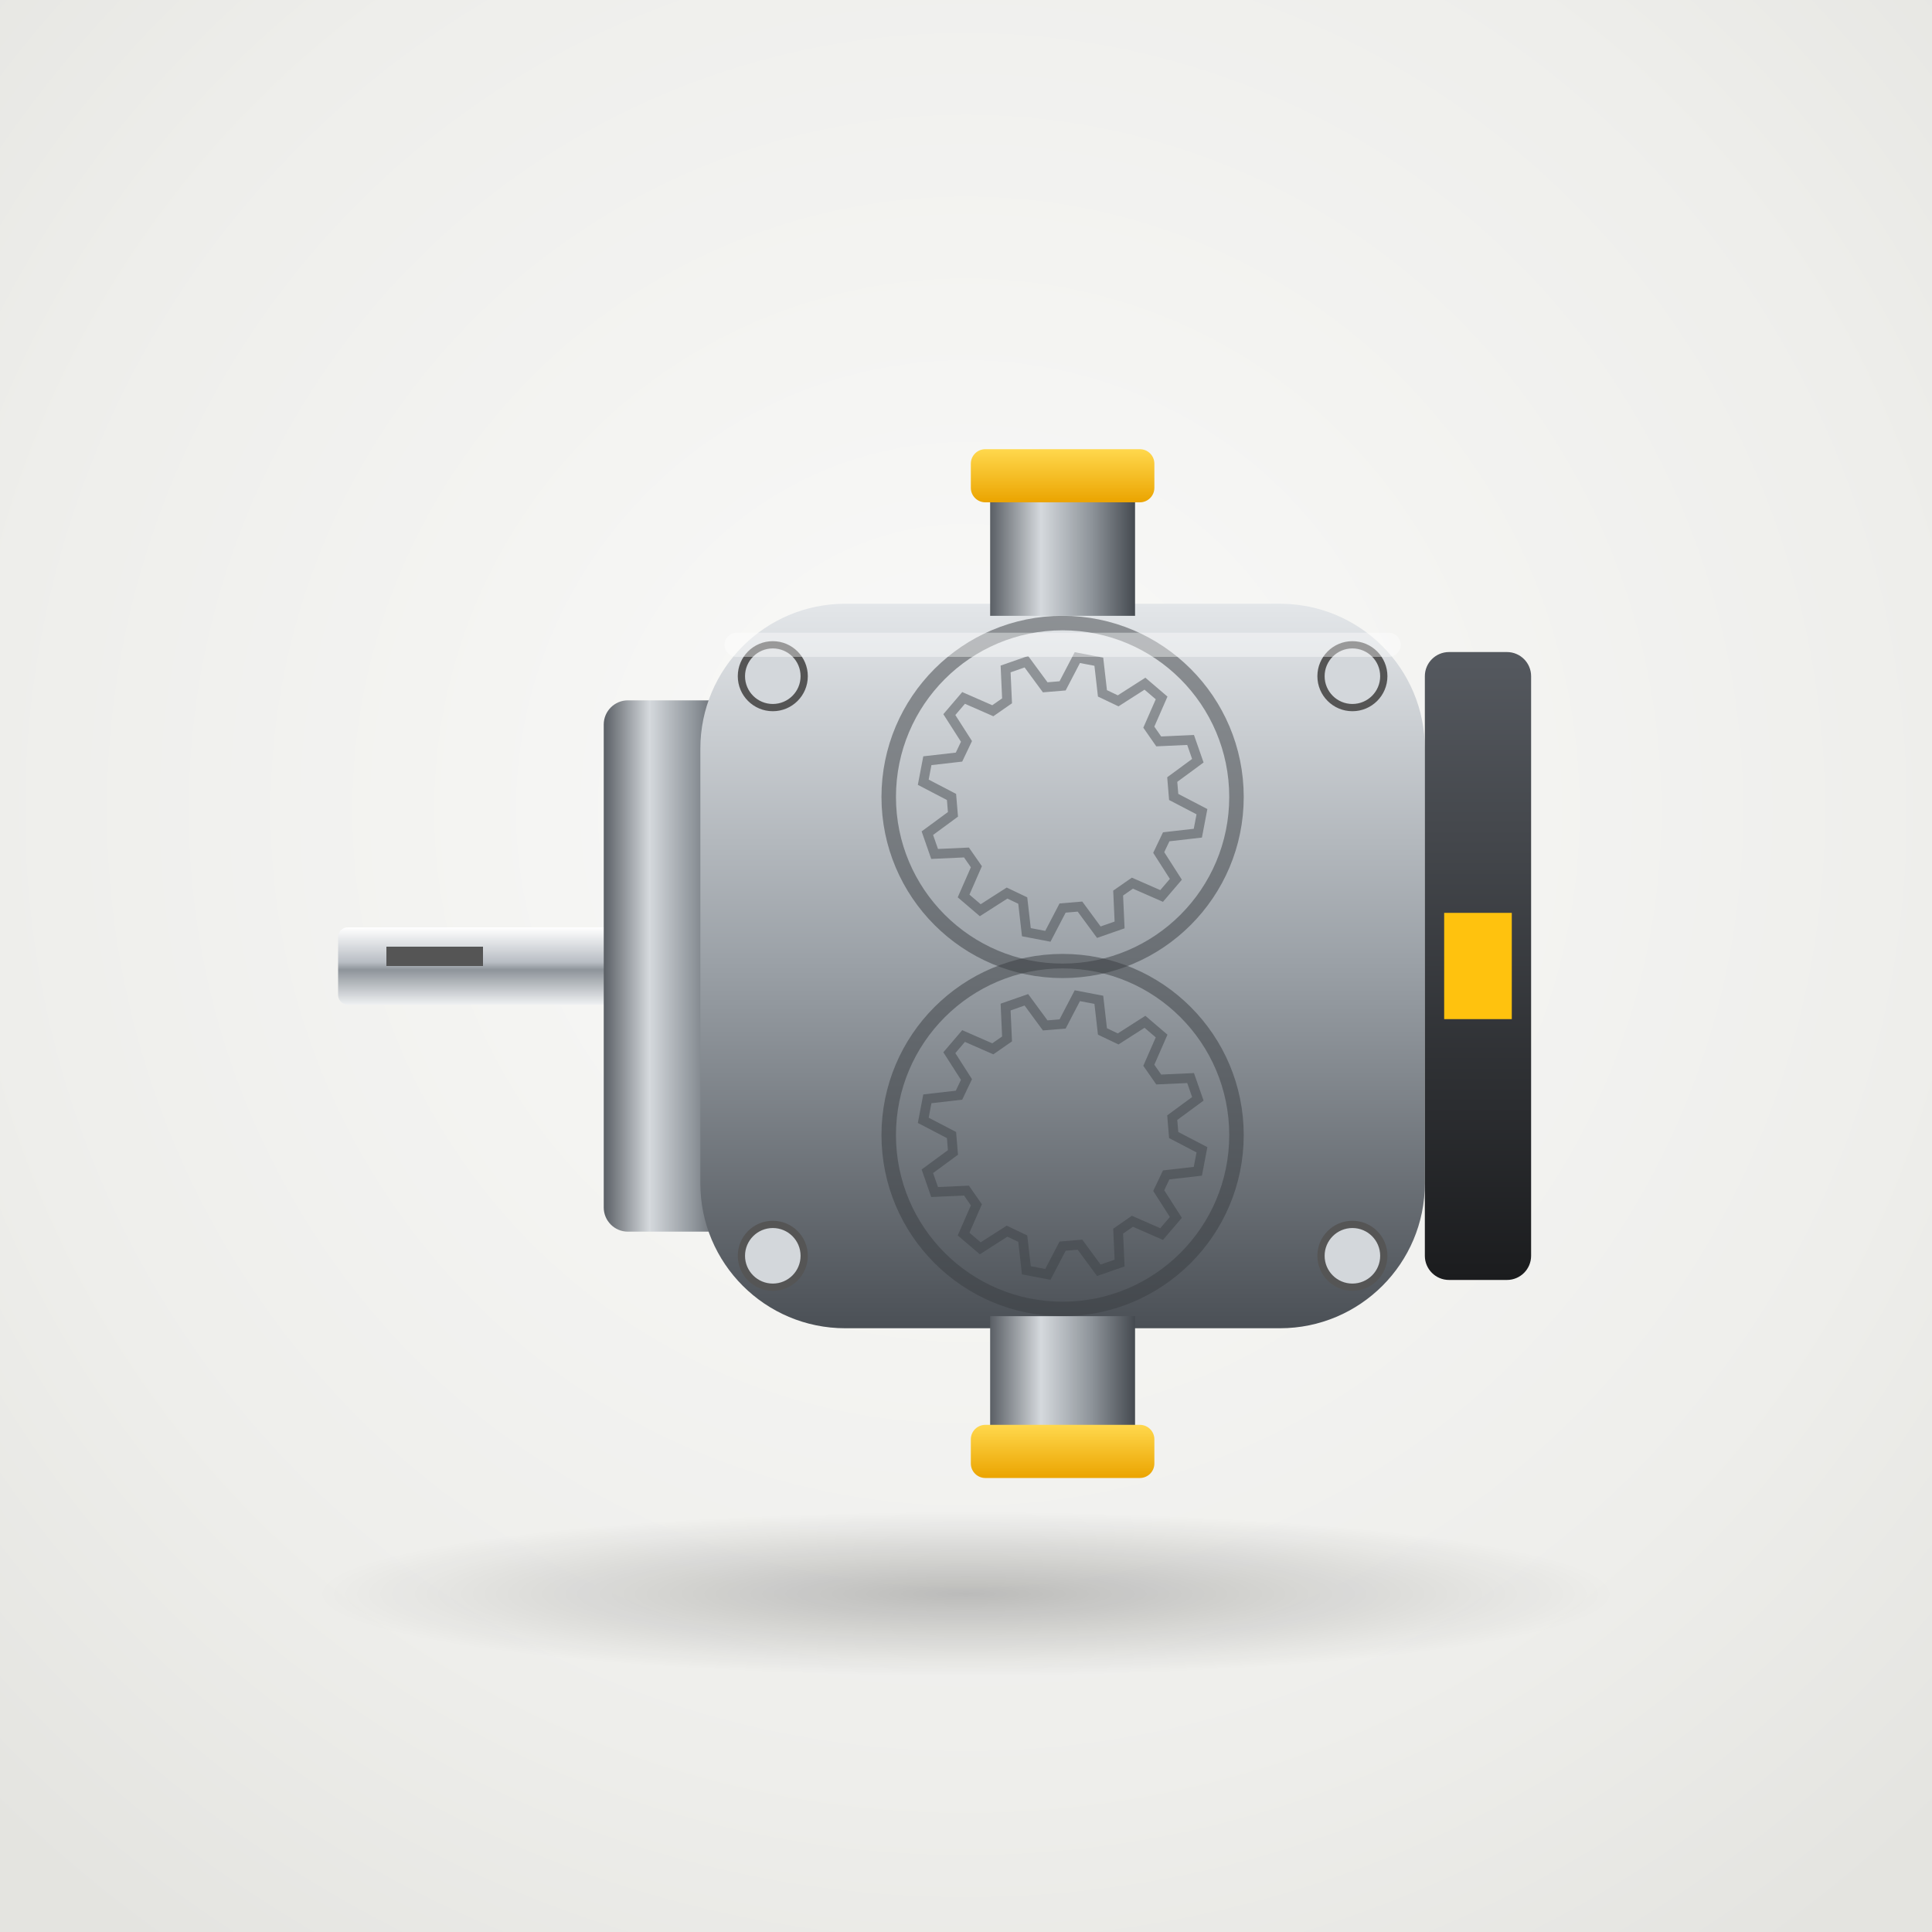
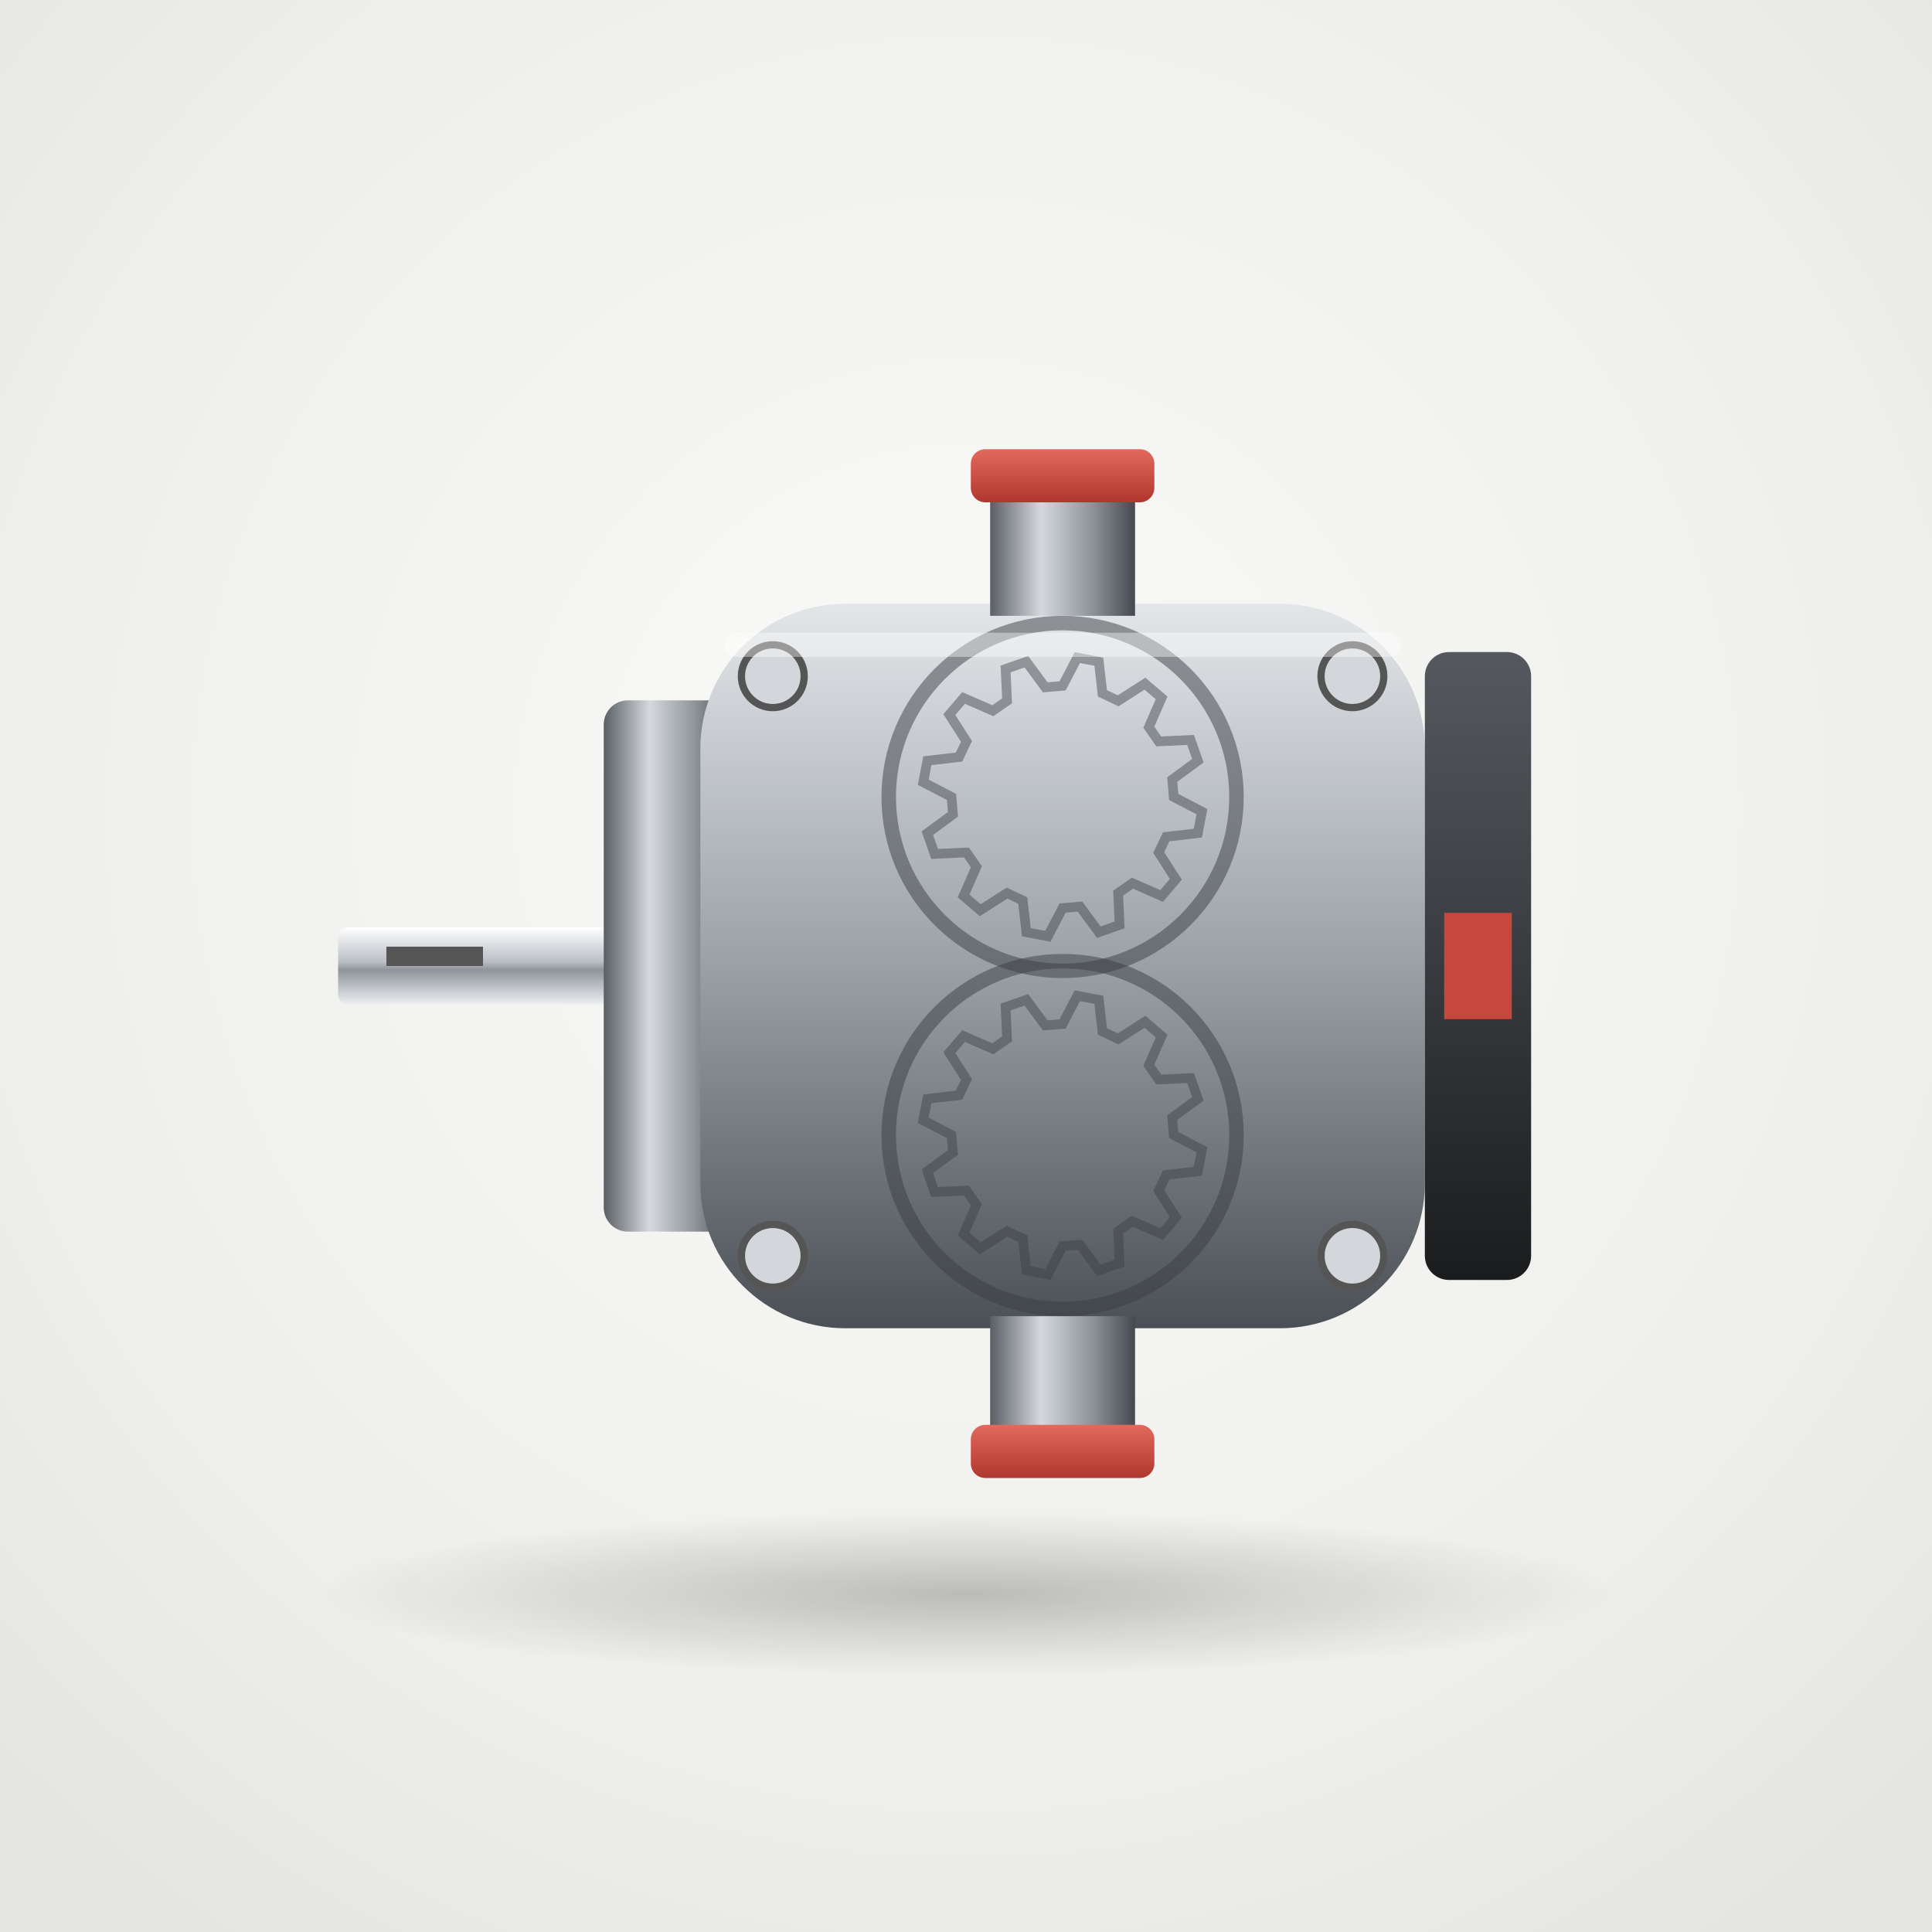
<svg xmlns="http://www.w3.org/2000/svg" viewBox="0 0 800 800" width="800" height="800">
  <defs>
    <radialGradient id="bg" cx="50%" cy="42%" r="72%">
      <stop offset="0" stop-color="#FAFAF9" />
      <stop offset=".7" stop-color="#EEEEEB" />
      <stop offset="1" stop-color="#E4E4E0" />
    </radialGradient>
    <radialGradient id="shadow">
      <stop offset="0" stop-color="#000" stop-opacity=".22" />
      <stop offset="1" stop-color="#000" stop-opacity="0" />
    </radialGradient>
    <linearGradient id="steel" x1="0" y1="0" x2="0" y2="1">
      <stop offset="0" stop-color="#E3E6E9" />
      <stop offset=".5" stop-color="#9AA0A6" />
      <stop offset="1" stop-color="#4B5056" />
    </linearGradient>
    <linearGradient id="steelX" x1="0" y1="0" x2="1" y2="0">
      <stop offset="0" stop-color="#5A5F65" />
      <stop offset=".35" stop-color="#D5D9DD" />
      <stop offset=".7" stop-color="#8E949A" />
      <stop offset="1" stop-color="#454A50" />
    </linearGradient>
    <linearGradient id="chrome" x1="0" y1="0" x2="0" y2="1">
      <stop offset="0" stop-color="#FFFFFF" />
      <stop offset=".45" stop-color="#B9BEC4" />
      <stop offset=".55" stop-color="#8E949A" />
      <stop offset="1" stop-color="#EEF0F2" />
    </linearGradient>
    <linearGradient id="dark" x1="0" y1="0" x2="0" y2="1">
      <stop offset="0" stop-color="#55595F" />
      <stop offset="1" stop-color="#1B1C1E" />
    </linearGradient>
    <linearGradient id="rubber" x1="0" y1="0" x2="0" y2="1">
      <stop offset="0" stop-color="#3C3C3C" />
      <stop offset="1" stop-color="#121212" />
    </linearGradient>
    <linearGradient id="yel" x1="0" y1="0" x2="0" y2="1">
-       <stop offset="0" stop-color="#FFD84D" />
-       <stop offset="1" stop-color="#EBA400" />
+       <stop offset="0" stop-color="#E3695E" />
+       <stop offset="1" stop-color="#B0372D" />
    </linearGradient>
    <linearGradient id="yelX" x1="0" y1="0" x2="1" y2="0">
-       <stop offset="0" stop-color="#B07800" />
-       <stop offset=".35" stop-color="#FFDB5C" />
-       <stop offset=".7" stop-color="#F2AE00" />
-       <stop offset="1" stop-color="#8F6200" />
+       <stop offset="0" stop-color="#8A2A22" />
+       <stop offset=".35" stop-color="#E8766B" />
+       <stop offset=".7" stop-color="#C8473D" />
+       <stop offset="1" stop-color="#76231C" />
    </linearGradient>
    <radialGradient id="ball" cx="35%" cy="35%" r="70%">
      <stop offset="0" stop-color="#FFFFFF" />
      <stop offset=".5" stop-color="#A3A9AF" />
      <stop offset="1" stop-color="#454A50" />
    </radialGradient>
    <pattern id="grid" width="40" height="40" patternUnits="userSpaceOnUse">
      <path d="M40 0H0V40" fill="none" stroke="#000" stroke-opacity=".045" />
    </pattern>
    <pattern id="hz" width="36" height="36" patternUnits="userSpaceOnUse" patternTransform="rotate(45)">
-       <rect width="36" height="36" fill="#FFC20E" />
-       <rect width="18" height="36" fill="#111" />
+       <rect width="36" height="36" fill="#FFFFFF" />
+       <rect width="18" height="36" fill="#C8473D" />
    </pattern>
  </defs>
  <rect width="800" height="800" fill="url(#bg)" />
  <ellipse cx="400" cy="660" rx="270" ry="34" fill="url(#shadow)" />
  <rect x="140" y="384" width="130" height="32" rx="4" fill="url(#chrome)" />
  <rect x="160" y="392" width="40" height="8" fill="#555" />
  <rect x="250" y="290" width="54" height="220" rx="10" fill="url(#steelX)" />
  <rect x="290" y="250" width="300" height="300" rx="60" fill="url(#steel)" />
  <circle cx="440" cy="330" r="72" fill="none" stroke="#3A3E43" stroke-width="6" stroke-opacity=".5" />
  <circle cx="440" cy="470" r="72" fill="none" stroke="#3A3E43" stroke-width="6" stroke-opacity=".5" />
  <path d="M486,330L497.7,336.1L496,345L482.9,346.5L479.8,353L486.9,364.1L481,371L468.9,365.7L463,369.8L463.6,383L455,386L447.2,375.4L440,376L433.9,387.7L425,386L423.5,372.9L417,369.8L405.9,376.9L399,371L404.3,358.9L400.2,353L387,353.6L384,345L394.6,337.2L394,330L382.3,323.9L384,315L397.1,313.5L400.2,307L393.1,295.9L399,289L411.1,294.3L417,290.2L416.4,277L425,274L432.8,284.6L440,284L446.1,272.3L455,274L456.5,287.1L463,290.2L474.1,283.1L481,289L475.7,301.1L479.8,307L493,306.4L496,315L485.4,322.8Z" fill="none" stroke="#3A3E43" stroke-opacity=".45" stroke-width="4" />
  <path d="M486,470L497.7,476.1L496,485L482.9,486.5L479.8,493L486.9,504.1L481,511L468.9,505.7L463,509.8L463.6,523L455,526L447.2,515.4L440,516L433.9,527.7L425,526L423.5,512.9L417,509.8L405.9,516.9L399,511L404.3,498.9L400.2,493L387,493.6L384,485L394.6,477.2L394,470L382.3,463.9L384,455L397.1,453.5L400.2,447L393.1,435.9L399,429L411.1,434.3L417,430.2L416.4,417L425,414L432.8,424.6L440,424L446.1,412.3L455,414L456.5,427.1L463,430.2L474.1,423.1L481,429L475.7,441.1L479.8,447L493,446.4L496,455L485.4,462.8Z" fill="none" stroke="#3A3E43" stroke-opacity=".45" stroke-width="4" />
  <rect x="590" y="270" width="44" height="260" rx="10" fill="url(#dark)" />
-   <rect x="598" y="378" width="28" height="44" fill="#FFC20E" />
+   <rect x="598" y="378" width="28" height="44" fill="#C8473D" />
  <circle cx="320" cy="280" r="13" fill="#D3D7DB" stroke="#555" stroke-width="3" />
  <circle cx="560" cy="280" r="13" fill="#D3D7DB" stroke="#555" stroke-width="3" />
  <circle cx="320" cy="520" r="13" fill="#D3D7DB" stroke="#555" stroke-width="3" />
  <circle cx="560" cy="520" r="13" fill="#D3D7DB" stroke="#555" stroke-width="3" />
  <rect x="410" y="200" width="60" height="55" fill="url(#steelX)" />
  <rect x="402" y="186" width="76" height="22" rx="6" fill="url(#yel)" />
  <rect x="410" y="545" width="60" height="50" fill="url(#steelX)" />
  <rect x="402" y="590" width="76" height="22" rx="6" fill="url(#yel)" />
  <rect x="300" y="262" width="280" height="10" rx="5" fill="#fff" fill-opacity=".4" />
</svg>
